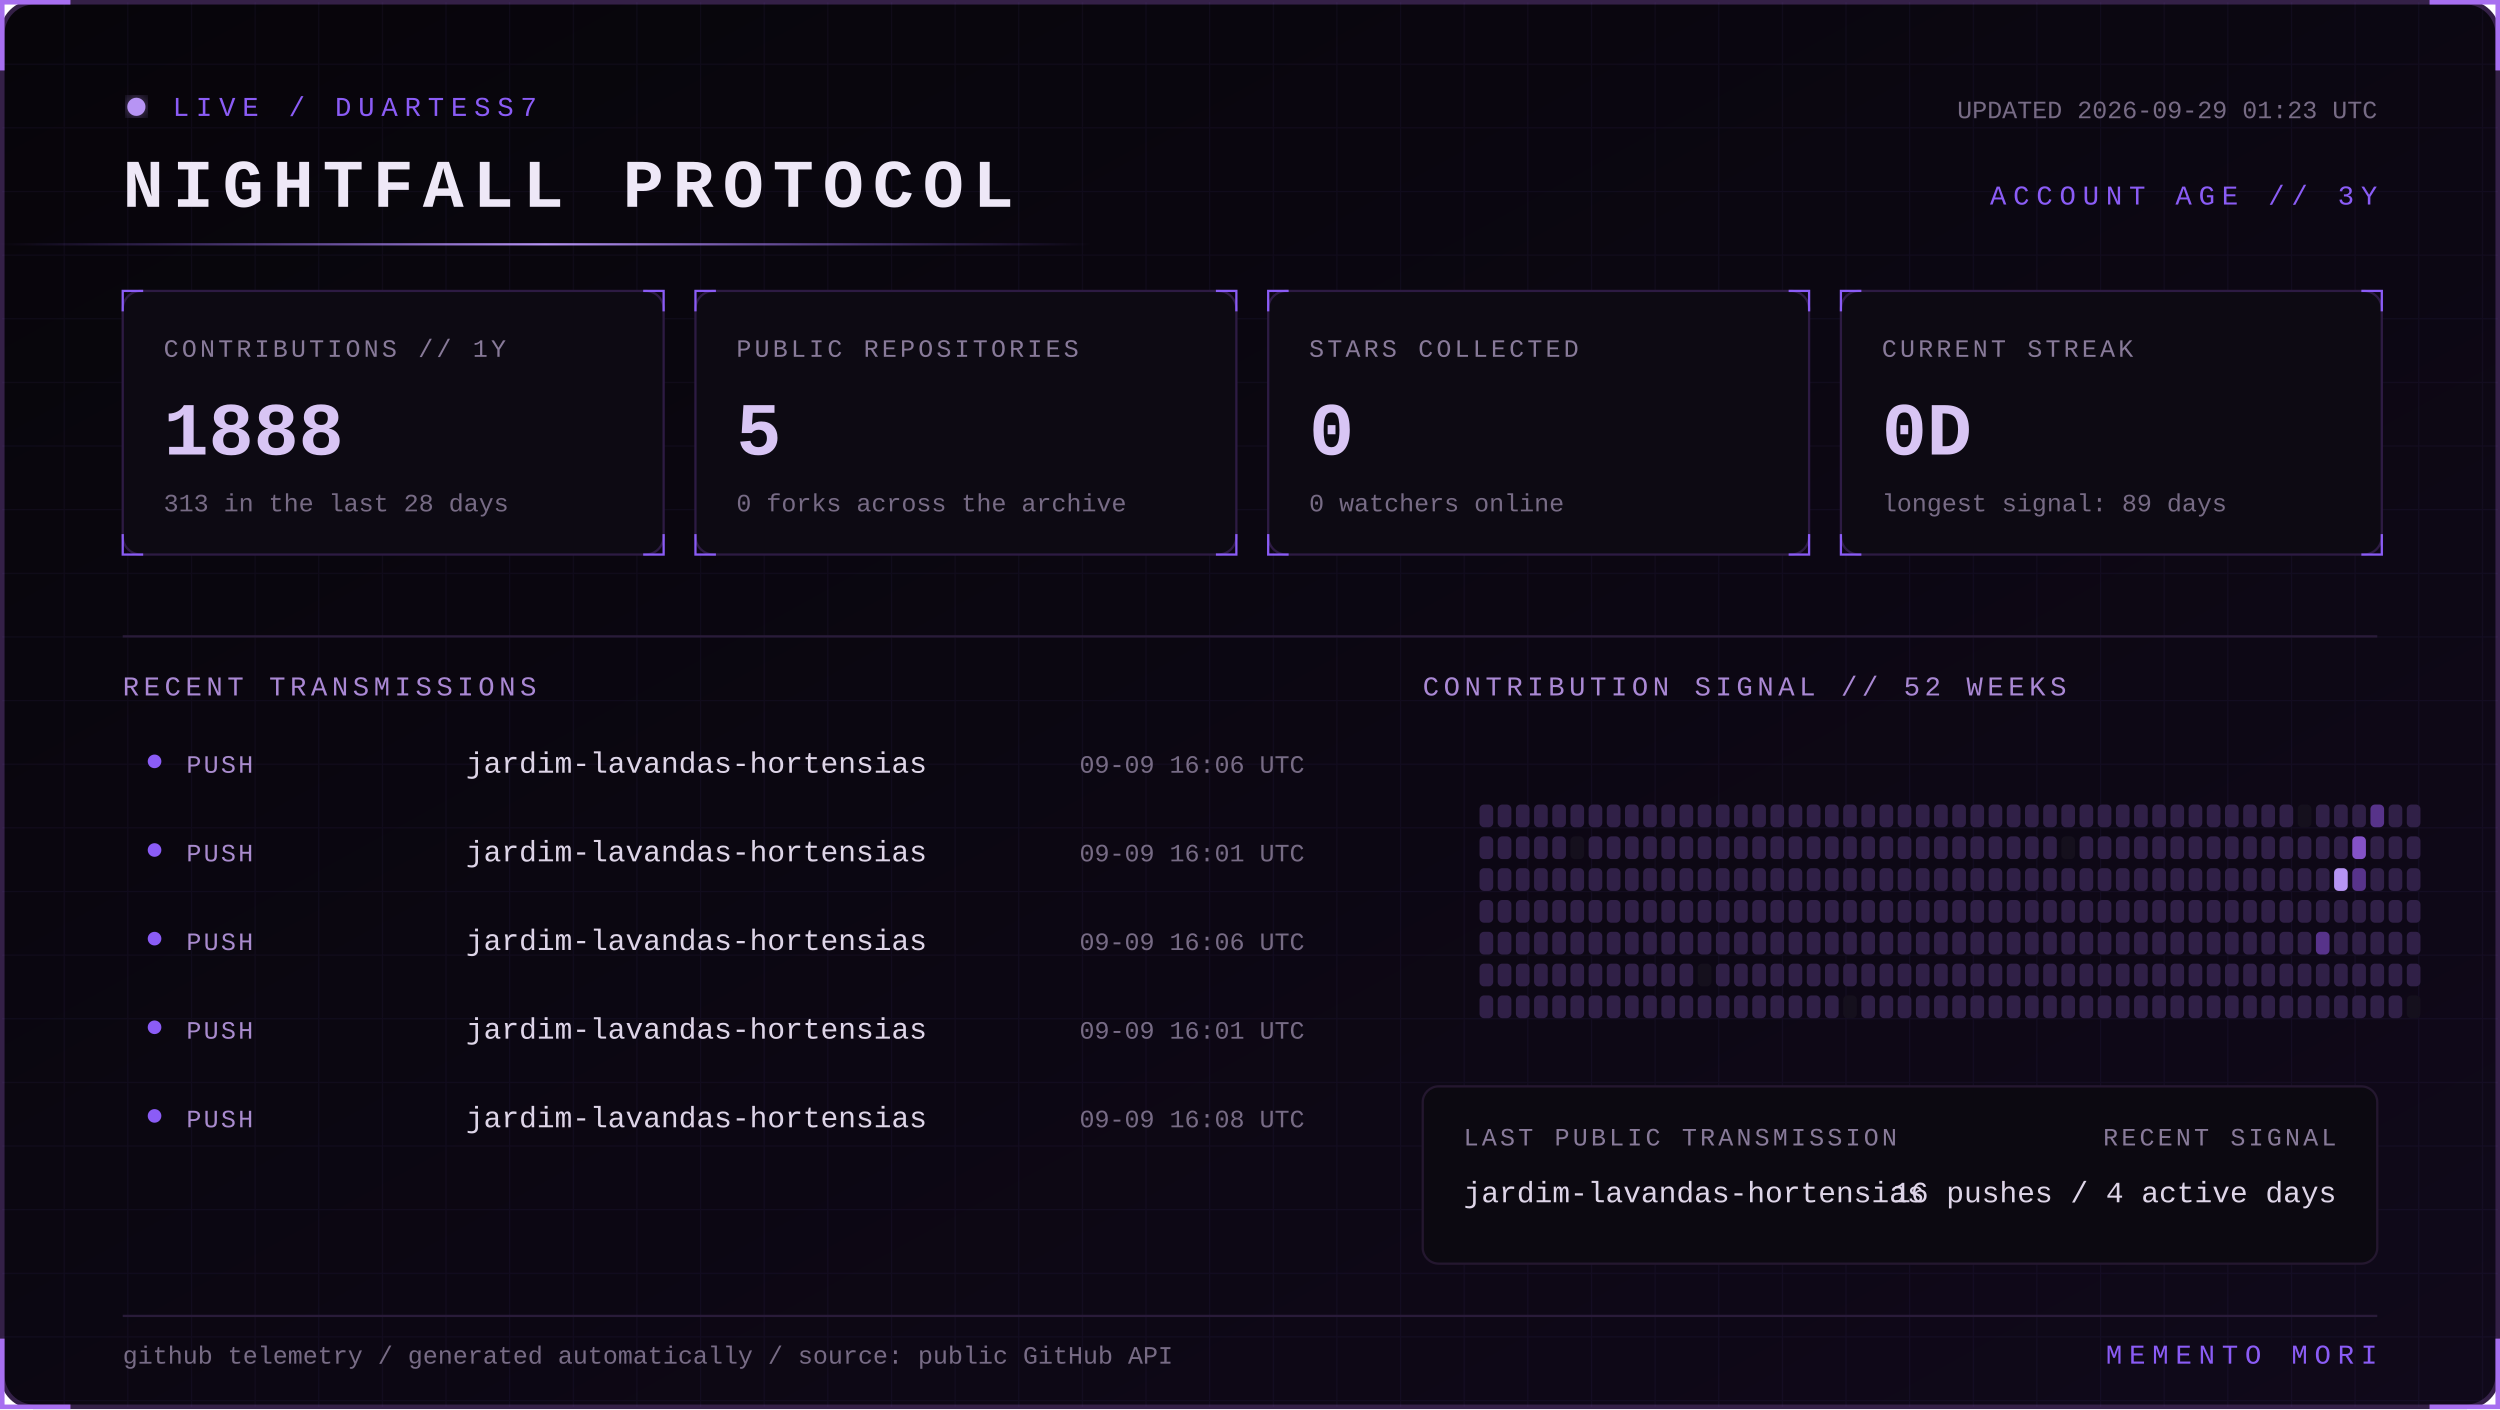
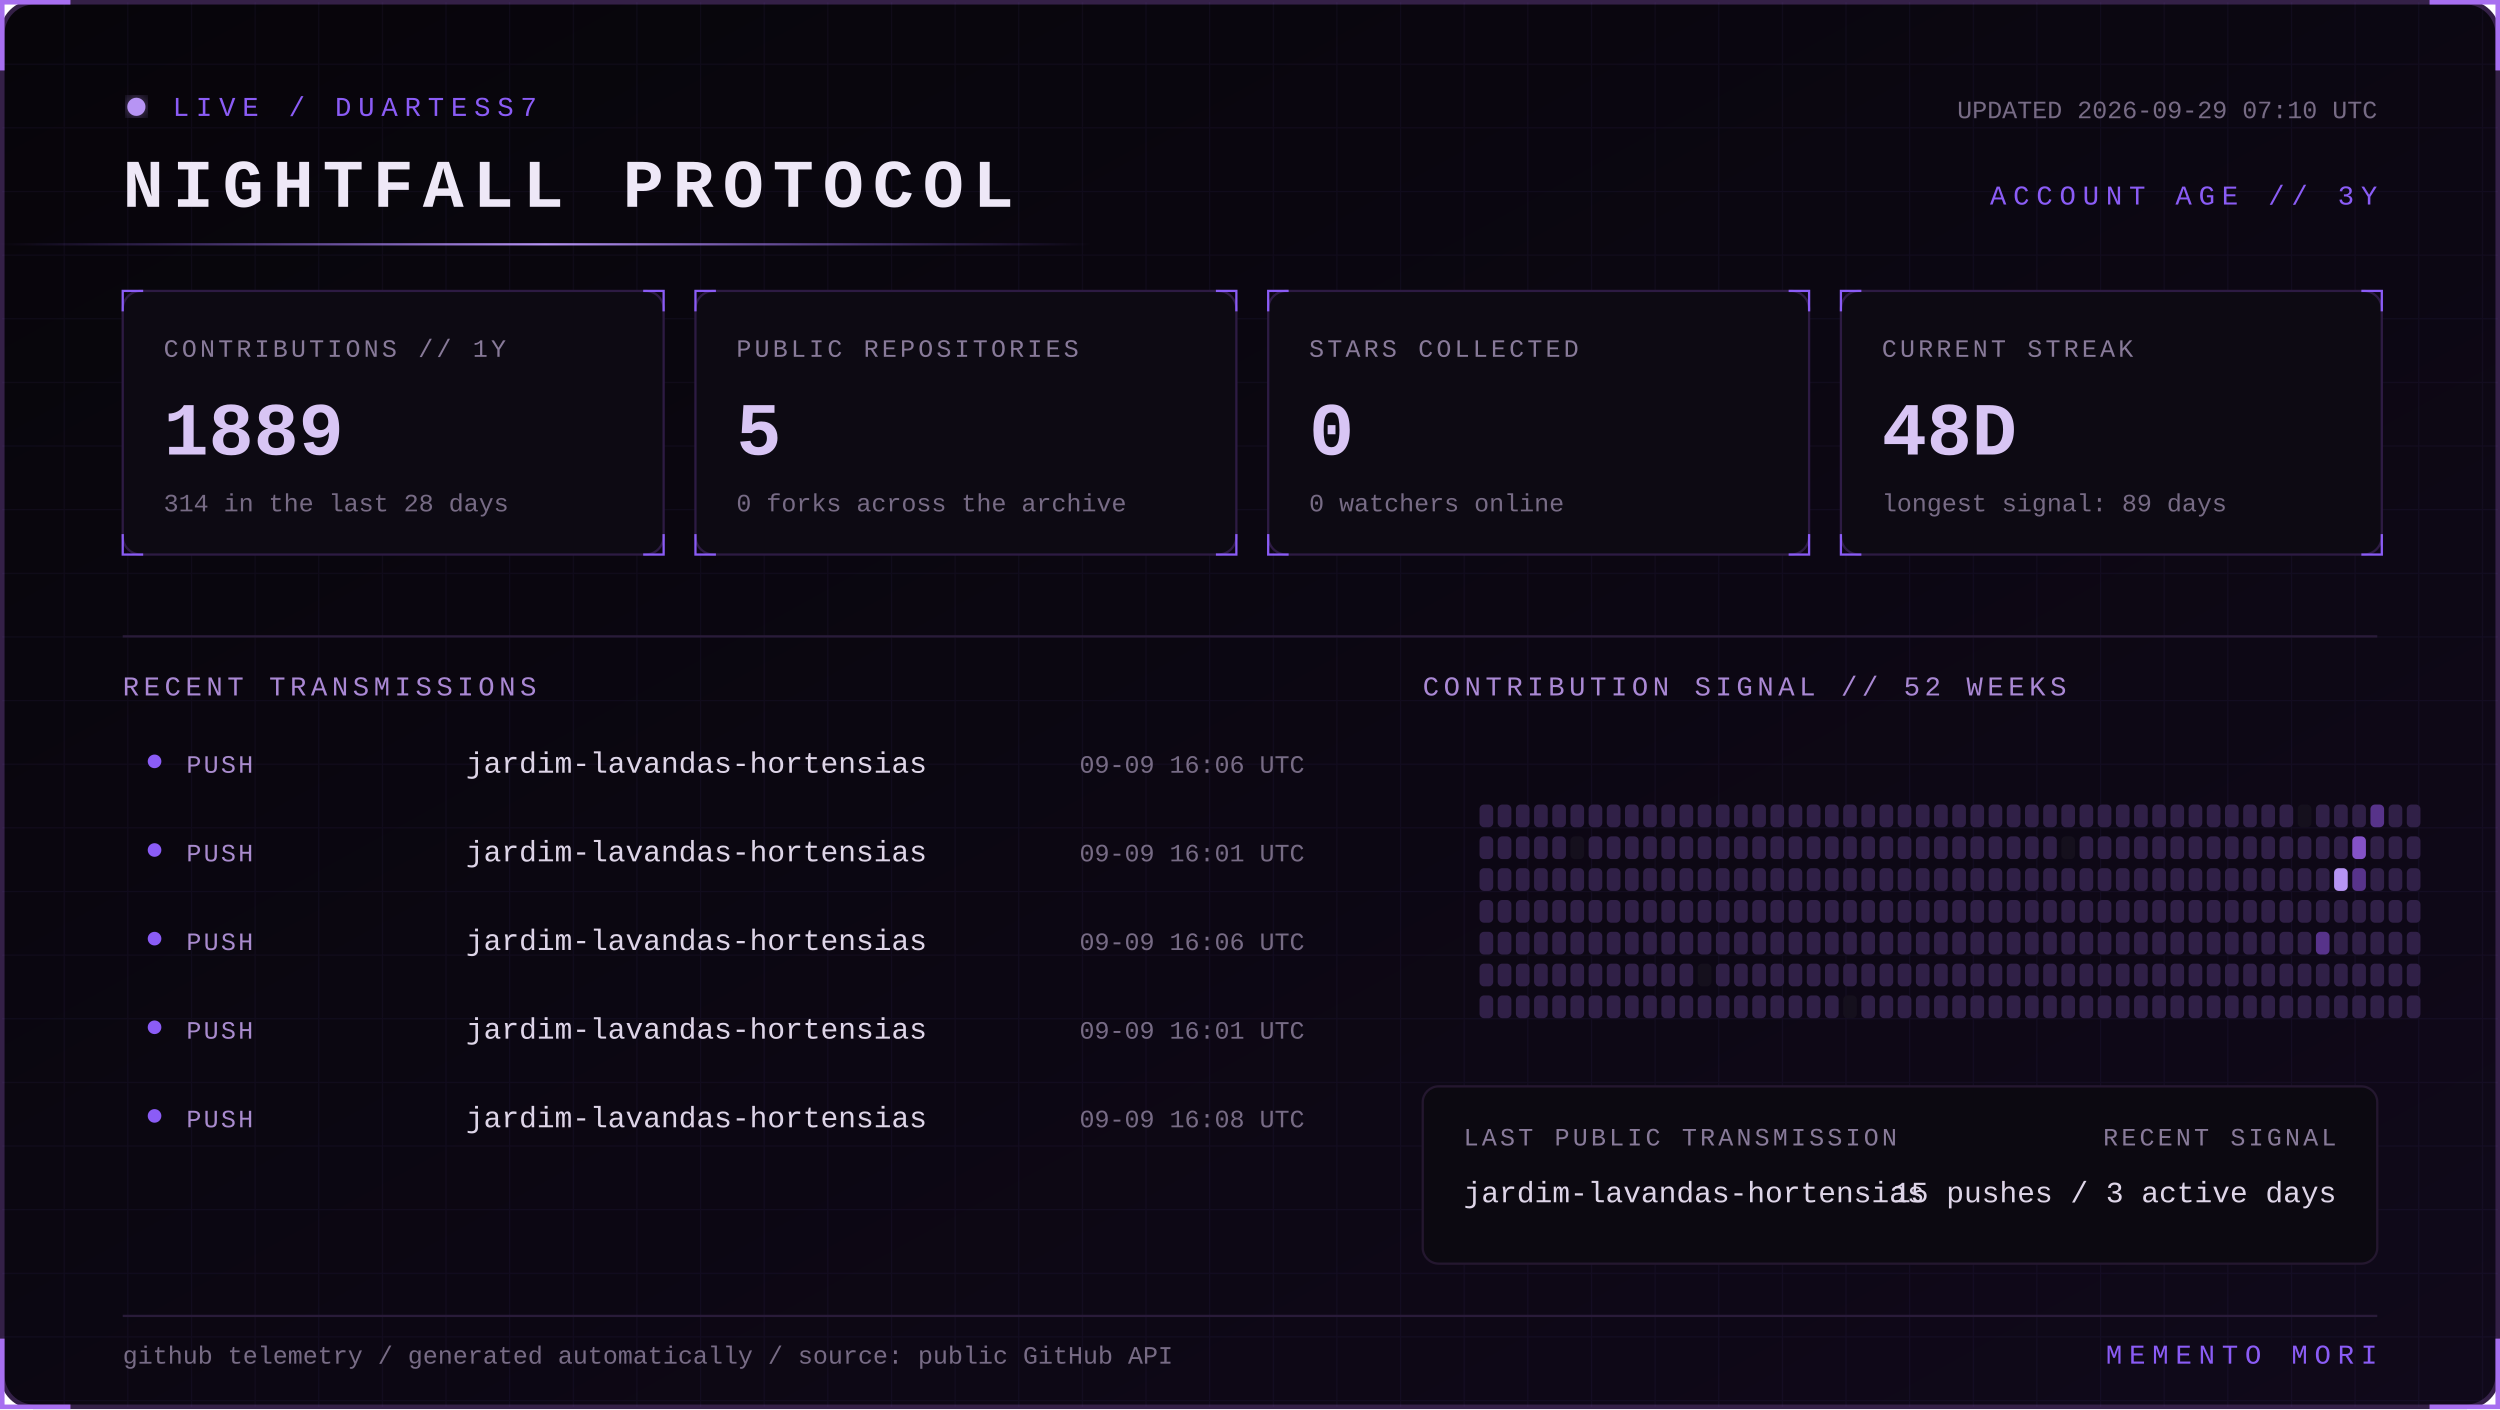
<svg xmlns="http://www.w3.org/2000/svg" width="1100" height="620" viewBox="0 0 1100 620" role="img" aria-labelledby="title desc">
  <defs>
    <linearGradient id="bg" x1="0" y1="0" x2="1" y2="1">
      <stop stop-color="#07050a" />
      <stop offset="1" stop-color="#10091a" />
    </linearGradient>
    <linearGradient id="beam">
      <stop stop-color="#8b5cf6" stop-opacity="0" />
      <stop offset=".5" stop-color="#b794f4" />
      <stop offset="1" stop-color="#8b5cf6" stop-opacity="0" />
    </linearGradient>
    <filter id="glow">
      <feGaussianBlur stdDeviation="4" result="b" />
      <feMerge>
        <feMergeNode in="b" />
        <feMergeNode in="SourceGraphic" />
      </feMerge>
    </filter>
    <pattern id="grid" width="28" height="28" patternUnits="userSpaceOnUse">
      <path d="M28 0H0V28" fill="none" stroke="#8b5cf6" stroke-opacity=".055" />
    </pattern>
    <style>
      text { font-family: Consolas, 'Courier New', monospace; }
      .kicker { fill:#8b5cf6; font-size:12px; letter-spacing:3px; }
      .title { fill:#eee8f7; font-size:30px; font-weight:700; letter-spacing:4px; }
      .label { fill:#887a99; font-size:11px; letter-spacing:1.4px; }
      .value { fill:#d8c5f4; font-size:33px; font-weight:700; }
      .detail,.pct { fill:#776b85; font-size:11px; }
      .section { fill:#aa88d4; font-size:12px; letter-spacing:2px; }
      .lang { fill:#ded5e8; font-size:13px; }
      .event { fill:#a98bce; font-size:11px; letter-spacing:1px; }
      .scan { animation:scan 5s linear infinite; }
      .blink { animation:blink 1.6s step-end infinite; }
      @keyframes scan { from { transform:translateX(-500px) } to { transform:translateX(1100px) } }
      @keyframes blink { 50% { opacity:.25 } }
    </style>
  </defs>
  <rect x="1" y="1" width="1098" height="618" rx="14" fill="url(#bg)" stroke="#342047" stroke-width="2" />
  <rect x="1" y="1" width="1098" height="618" rx="14" fill="url(#grid)" />
  <path d="M31 1H1v30 M1069 1h30v30 M1099 589v30h-30 M31 619H1v-30" stroke="#a76ff0" stroke-width="2" fill="none" />
  <g transform="translate(54 42)">
    <circle cx="6" cy="5" r="4" fill="#b794f4" filter="url(#glow)" class="blink" />
    <text x="22" y="9" class="kicker">LIVE / DUARTESS7</text>
    <text y="49" class="title">NIGHTFALL PROTOCOL</text>
-     <text x="992" y="10" text-anchor="end" class="detail">UPDATED 2026-09-29 01:23 UTC</text>
+     <text x="992" y="10" text-anchor="end" class="detail">UPDATED 2026-09-29 07:10 UTC</text>
    <text x="992" y="48" text-anchor="end" class="kicker">ACCOUNT AGE // 3Y</text>
  </g>
  <rect y="107" width="480" height="1" fill="url(#beam)" class="scan" />
  <g transform="translate(54 128)">
    <rect width="238" height="116" rx="8" fill="#0d0a13" stroke="#2d1b43" />
    <path d="M0 9V0h9 M229 0h9v9 M238 107v9h-9 M9 116H0v-9" stroke="#8b5cf6" fill="none" />
    <text x="18" y="29" class="label">CONTRIBUTIONS // 1Y</text>
-     <text x="18" y="72" class="value">1888</text>
-     <text x="18" y="97" class="detail">313 in the last 28 days</text>
+     <text x="18" y="72" class="value">1889</text>
+     <text x="18" y="97" class="detail">314 in the last 28 days</text>
  </g>
  <g transform="translate(306 128)">
    <rect width="238" height="116" rx="8" fill="#0d0a13" stroke="#2d1b43" />
    <path d="M0 9V0h9 M229 0h9v9 M238 107v9h-9 M9 116H0v-9" stroke="#8b5cf6" fill="none" />
    <text x="18" y="29" class="label">PUBLIC REPOSITORIES</text>
    <text x="18" y="72" class="value">5</text>
    <text x="18" y="97" class="detail">0 forks across the archive</text>
  </g>
  <g transform="translate(558 128)">
    <rect width="238" height="116" rx="8" fill="#0d0a13" stroke="#2d1b43" />
    <path d="M0 9V0h9 M229 0h9v9 M238 107v9h-9 M9 116H0v-9" stroke="#8b5cf6" fill="none" />
    <text x="18" y="29" class="label">STARS COLLECTED</text>
    <text x="18" y="72" class="value">0</text>
    <text x="18" y="97" class="detail">0 watchers online</text>
  </g>
  <g transform="translate(810 128)">
    <rect width="238" height="116" rx="8" fill="#0d0a13" stroke="#2d1b43" />
    <path d="M0 9V0h9 M229 0h9v9 M238 107v9h-9 M9 116H0v-9" stroke="#8b5cf6" fill="none" />
    <text x="18" y="29" class="label">CURRENT STREAK</text>
-     <text x="18" y="72" class="value">0D</text>
+     <text x="18" y="72" class="value">48D</text>
    <text x="18" y="97" class="detail">longest signal: 89 days</text>
  </g>
  <path d="M54 280H1046" stroke="#291b39" />
  <text x="54" y="306" class="section">RECENT TRANSMISSIONS</text>
  <text x="626" y="306" class="section">CONTRIBUTION SIGNAL // 52 WEEKS</text>
  <circle cx="68" cy="335" r="3" fill="#8b5cf6" />
  <text x="82" y="340" class="event">PUSH</text>
  <text x="205" y="340" class="lang">jardim-lavandas-hortensias</text>
  <text x="574" y="340" text-anchor="end" class="pct">09-09 16:06 UTC</text>
  <circle cx="68" cy="374" r="3" fill="#8b5cf6" />
  <text x="82" y="379" class="event">PUSH</text>
  <text x="205" y="379" class="lang">jardim-lavandas-hortensias</text>
  <text x="574" y="379" text-anchor="end" class="pct">09-09 16:01 UTC</text>
  <circle cx="68" cy="413" r="3" fill="#8b5cf6" />
  <text x="82" y="418" class="event">PUSH</text>
  <text x="205" y="418" class="lang">jardim-lavandas-hortensias</text>
  <text x="574" y="418" text-anchor="end" class="pct">09-09 16:06 UTC</text>
  <circle cx="68" cy="452" r="3" fill="#8b5cf6" />
  <text x="82" y="457" class="event">PUSH</text>
  <text x="205" y="457" class="lang">jardim-lavandas-hortensias</text>
  <text x="574" y="457" text-anchor="end" class="pct">09-09 16:01 UTC</text>
  <circle cx="68" cy="491" r="3" fill="#8b5cf6" />
  <text x="82" y="496" class="event">PUSH</text>
  <text x="205" y="496" class="lang">jardim-lavandas-hortensias</text>
  <text x="574" y="496" text-anchor="end" class="pct">09-09 16:08 UTC</text>
  <g>
    <rect x="651" y="354" width="6" height="10" rx="2" fill="#302047" />
    <rect x="651" y="368" width="6" height="10" rx="2" fill="#302047" />
    <rect x="651" y="382" width="6" height="10" rx="2" fill="#302047" />
    <rect x="651" y="396" width="6" height="10" rx="2" fill="#302047" />
    <rect x="651" y="410" width="6" height="10" rx="2" fill="#302047" />
    <rect x="651" y="424" width="6" height="10" rx="2" fill="#302047" />
    <rect x="651" y="438" width="6" height="10" rx="2" fill="#302047" />
    <rect x="659" y="354" width="6" height="10" rx="2" fill="#302047" />
    <rect x="659" y="368" width="6" height="10" rx="2" fill="#302047" />
    <rect x="659" y="382" width="6" height="10" rx="2" fill="#302047" />
    <rect x="659" y="396" width="6" height="10" rx="2" fill="#302047" />
    <rect x="659" y="410" width="6" height="10" rx="2" fill="#302047" />
    <rect x="659" y="424" width="6" height="10" rx="2" fill="#302047" />
    <rect x="659" y="438" width="6" height="10" rx="2" fill="#302047" />
    <rect x="667" y="354" width="6" height="10" rx="2" fill="#302047" />
    <rect x="667" y="368" width="6" height="10" rx="2" fill="#302047" />
    <rect x="667" y="382" width="6" height="10" rx="2" fill="#302047" />
    <rect x="667" y="396" width="6" height="10" rx="2" fill="#302047" />
    <rect x="667" y="410" width="6" height="10" rx="2" fill="#302047" />
    <rect x="667" y="424" width="6" height="10" rx="2" fill="#302047" />
    <rect x="667" y="438" width="6" height="10" rx="2" fill="#302047" />
    <rect x="675" y="354" width="6" height="10" rx="2" fill="#302047" />
    <rect x="675" y="368" width="6" height="10" rx="2" fill="#302047" />
    <rect x="675" y="382" width="6" height="10" rx="2" fill="#302047" />
    <rect x="675" y="396" width="6" height="10" rx="2" fill="#302047" />
    <rect x="675" y="410" width="6" height="10" rx="2" fill="#302047" />
    <rect x="675" y="424" width="6" height="10" rx="2" fill="#302047" />
    <rect x="675" y="438" width="6" height="10" rx="2" fill="#302047" />
    <rect x="683" y="354" width="6" height="10" rx="2" fill="#302047" />
    <rect x="683" y="368" width="6" height="10" rx="2" fill="#302047" />
    <rect x="683" y="382" width="6" height="10" rx="2" fill="#302047" />
    <rect x="683" y="396" width="6" height="10" rx="2" fill="#302047" />
    <rect x="683" y="410" width="6" height="10" rx="2" fill="#302047" />
    <rect x="683" y="424" width="6" height="10" rx="2" fill="#302047" />
    <rect x="683" y="438" width="6" height="10" rx="2" fill="#302047" />
    <rect x="691" y="354" width="6" height="10" rx="2" fill="#302047" />
    <rect x="691" y="368" width="6" height="10" rx="2" fill="#15101d" />
    <rect x="691" y="382" width="6" height="10" rx="2" fill="#302047" />
    <rect x="691" y="396" width="6" height="10" rx="2" fill="#302047" />
    <rect x="691" y="410" width="6" height="10" rx="2" fill="#302047" />
    <rect x="691" y="424" width="6" height="10" rx="2" fill="#302047" />
    <rect x="691" y="438" width="6" height="10" rx="2" fill="#302047" />
    <rect x="699" y="354" width="6" height="10" rx="2" fill="#302047" />
    <rect x="699" y="368" width="6" height="10" rx="2" fill="#302047" />
    <rect x="699" y="382" width="6" height="10" rx="2" fill="#302047" />
    <rect x="699" y="396" width="6" height="10" rx="2" fill="#302047" />
    <rect x="699" y="410" width="6" height="10" rx="2" fill="#302047" />
    <rect x="699" y="424" width="6" height="10" rx="2" fill="#302047" />
    <rect x="699" y="438" width="6" height="10" rx="2" fill="#302047" />
    <rect x="707" y="354" width="6" height="10" rx="2" fill="#302047" />
    <rect x="707" y="368" width="6" height="10" rx="2" fill="#302047" />
    <rect x="707" y="382" width="6" height="10" rx="2" fill="#302047" />
    <rect x="707" y="396" width="6" height="10" rx="2" fill="#302047" />
    <rect x="707" y="410" width="6" height="10" rx="2" fill="#302047" />
    <rect x="707" y="424" width="6" height="10" rx="2" fill="#302047" />
    <rect x="707" y="438" width="6" height="10" rx="2" fill="#302047" />
    <rect x="715" y="354" width="6" height="10" rx="2" fill="#302047" />
    <rect x="715" y="368" width="6" height="10" rx="2" fill="#302047" />
    <rect x="715" y="382" width="6" height="10" rx="2" fill="#302047" />
    <rect x="715" y="396" width="6" height="10" rx="2" fill="#302047" />
    <rect x="715" y="410" width="6" height="10" rx="2" fill="#302047" />
    <rect x="715" y="424" width="6" height="10" rx="2" fill="#302047" />
    <rect x="715" y="438" width="6" height="10" rx="2" fill="#302047" />
    <rect x="723" y="354" width="6" height="10" rx="2" fill="#302047" />
    <rect x="723" y="368" width="6" height="10" rx="2" fill="#302047" />
    <rect x="723" y="382" width="6" height="10" rx="2" fill="#302047" />
    <rect x="723" y="396" width="6" height="10" rx="2" fill="#302047" />
    <rect x="723" y="410" width="6" height="10" rx="2" fill="#302047" />
    <rect x="723" y="424" width="6" height="10" rx="2" fill="#302047" />
    <rect x="723" y="438" width="6" height="10" rx="2" fill="#302047" />
    <rect x="731" y="354" width="6" height="10" rx="2" fill="#302047" />
    <rect x="731" y="368" width="6" height="10" rx="2" fill="#302047" />
    <rect x="731" y="382" width="6" height="10" rx="2" fill="#302047" />
    <rect x="731" y="396" width="6" height="10" rx="2" fill="#302047" />
    <rect x="731" y="410" width="6" height="10" rx="2" fill="#302047" />
    <rect x="731" y="424" width="6" height="10" rx="2" fill="#302047" />
    <rect x="731" y="438" width="6" height="10" rx="2" fill="#302047" />
    <rect x="739" y="354" width="6" height="10" rx="2" fill="#302047" />
    <rect x="739" y="368" width="6" height="10" rx="2" fill="#302047" />
    <rect x="739" y="382" width="6" height="10" rx="2" fill="#302047" />
    <rect x="739" y="396" width="6" height="10" rx="2" fill="#302047" />
    <rect x="739" y="410" width="6" height="10" rx="2" fill="#302047" />
    <rect x="739" y="424" width="6" height="10" rx="2" fill="#302047" />
    <rect x="739" y="438" width="6" height="10" rx="2" fill="#302047" />
    <rect x="747" y="354" width="6" height="10" rx="2" fill="#302047" />
    <rect x="747" y="368" width="6" height="10" rx="2" fill="#302047" />
    <rect x="747" y="382" width="6" height="10" rx="2" fill="#302047" />
    <rect x="747" y="396" width="6" height="10" rx="2" fill="#302047" />
    <rect x="747" y="410" width="6" height="10" rx="2" fill="#302047" />
    <rect x="747" y="424" width="6" height="10" rx="2" fill="#15101d" />
    <rect x="747" y="438" width="6" height="10" rx="2" fill="#302047" />
    <rect x="755" y="354" width="6" height="10" rx="2" fill="#302047" />
    <rect x="755" y="368" width="6" height="10" rx="2" fill="#302047" />
    <rect x="755" y="382" width="6" height="10" rx="2" fill="#302047" />
    <rect x="755" y="396" width="6" height="10" rx="2" fill="#302047" />
    <rect x="755" y="410" width="6" height="10" rx="2" fill="#302047" />
    <rect x="755" y="424" width="6" height="10" rx="2" fill="#302047" />
    <rect x="755" y="438" width="6" height="10" rx="2" fill="#302047" />
    <rect x="763" y="354" width="6" height="10" rx="2" fill="#302047" />
    <rect x="763" y="368" width="6" height="10" rx="2" fill="#302047" />
    <rect x="763" y="382" width="6" height="10" rx="2" fill="#302047" />
    <rect x="763" y="396" width="6" height="10" rx="2" fill="#302047" />
    <rect x="763" y="410" width="6" height="10" rx="2" fill="#302047" />
    <rect x="763" y="424" width="6" height="10" rx="2" fill="#302047" />
    <rect x="763" y="438" width="6" height="10" rx="2" fill="#302047" />
    <rect x="771" y="354" width="6" height="10" rx="2" fill="#302047" />
    <rect x="771" y="368" width="6" height="10" rx="2" fill="#302047" />
    <rect x="771" y="382" width="6" height="10" rx="2" fill="#302047" />
    <rect x="771" y="396" width="6" height="10" rx="2" fill="#302047" />
    <rect x="771" y="410" width="6" height="10" rx="2" fill="#302047" />
    <rect x="771" y="424" width="6" height="10" rx="2" fill="#302047" />
    <rect x="771" y="438" width="6" height="10" rx="2" fill="#302047" />
    <rect x="779" y="354" width="6" height="10" rx="2" fill="#302047" />
    <rect x="779" y="368" width="6" height="10" rx="2" fill="#302047" />
    <rect x="779" y="382" width="6" height="10" rx="2" fill="#302047" />
    <rect x="779" y="396" width="6" height="10" rx="2" fill="#302047" />
    <rect x="779" y="410" width="6" height="10" rx="2" fill="#302047" />
    <rect x="779" y="424" width="6" height="10" rx="2" fill="#302047" />
    <rect x="779" y="438" width="6" height="10" rx="2" fill="#302047" />
    <rect x="787" y="354" width="6" height="10" rx="2" fill="#302047" />
    <rect x="787" y="368" width="6" height="10" rx="2" fill="#302047" />
    <rect x="787" y="382" width="6" height="10" rx="2" fill="#302047" />
    <rect x="787" y="396" width="6" height="10" rx="2" fill="#302047" />
    <rect x="787" y="410" width="6" height="10" rx="2" fill="#302047" />
    <rect x="787" y="424" width="6" height="10" rx="2" fill="#302047" />
    <rect x="787" y="438" width="6" height="10" rx="2" fill="#302047" />
    <rect x="795" y="354" width="6" height="10" rx="2" fill="#302047" />
    <rect x="795" y="368" width="6" height="10" rx="2" fill="#302047" />
    <rect x="795" y="382" width="6" height="10" rx="2" fill="#302047" />
    <rect x="795" y="396" width="6" height="10" rx="2" fill="#302047" />
    <rect x="795" y="410" width="6" height="10" rx="2" fill="#302047" />
    <rect x="795" y="424" width="6" height="10" rx="2" fill="#302047" />
    <rect x="795" y="438" width="6" height="10" rx="2" fill="#302047" />
    <rect x="803" y="354" width="6" height="10" rx="2" fill="#302047" />
    <rect x="803" y="368" width="6" height="10" rx="2" fill="#302047" />
    <rect x="803" y="382" width="6" height="10" rx="2" fill="#302047" />
    <rect x="803" y="396" width="6" height="10" rx="2" fill="#302047" />
    <rect x="803" y="410" width="6" height="10" rx="2" fill="#302047" />
    <rect x="803" y="424" width="6" height="10" rx="2" fill="#302047" />
    <rect x="803" y="438" width="6" height="10" rx="2" fill="#302047" />
    <rect x="811" y="354" width="6" height="10" rx="2" fill="#302047" />
    <rect x="811" y="368" width="6" height="10" rx="2" fill="#302047" />
    <rect x="811" y="382" width="6" height="10" rx="2" fill="#302047" />
    <rect x="811" y="396" width="6" height="10" rx="2" fill="#302047" />
    <rect x="811" y="410" width="6" height="10" rx="2" fill="#302047" />
    <rect x="811" y="424" width="6" height="10" rx="2" fill="#302047" />
    <rect x="811" y="438" width="6" height="10" rx="2" fill="#15101d" />
    <rect x="819" y="354" width="6" height="10" rx="2" fill="#302047" />
    <rect x="819" y="368" width="6" height="10" rx="2" fill="#302047" />
    <rect x="819" y="382" width="6" height="10" rx="2" fill="#302047" />
    <rect x="819" y="396" width="6" height="10" rx="2" fill="#302047" />
    <rect x="819" y="410" width="6" height="10" rx="2" fill="#302047" />
    <rect x="819" y="424" width="6" height="10" rx="2" fill="#302047" />
    <rect x="819" y="438" width="6" height="10" rx="2" fill="#302047" />
    <rect x="827" y="354" width="6" height="10" rx="2" fill="#302047" />
    <rect x="827" y="368" width="6" height="10" rx="2" fill="#302047" />
    <rect x="827" y="382" width="6" height="10" rx="2" fill="#302047" />
    <rect x="827" y="396" width="6" height="10" rx="2" fill="#302047" />
    <rect x="827" y="410" width="6" height="10" rx="2" fill="#302047" />
    <rect x="827" y="424" width="6" height="10" rx="2" fill="#302047" />
    <rect x="827" y="438" width="6" height="10" rx="2" fill="#302047" />
    <rect x="835" y="354" width="6" height="10" rx="2" fill="#302047" />
    <rect x="835" y="368" width="6" height="10" rx="2" fill="#302047" />
    <rect x="835" y="382" width="6" height="10" rx="2" fill="#302047" />
    <rect x="835" y="396" width="6" height="10" rx="2" fill="#302047" />
    <rect x="835" y="410" width="6" height="10" rx="2" fill="#302047" />
    <rect x="835" y="424" width="6" height="10" rx="2" fill="#302047" />
    <rect x="835" y="438" width="6" height="10" rx="2" fill="#302047" />
    <rect x="843" y="354" width="6" height="10" rx="2" fill="#302047" />
    <rect x="843" y="368" width="6" height="10" rx="2" fill="#302047" />
    <rect x="843" y="382" width="6" height="10" rx="2" fill="#302047" />
    <rect x="843" y="396" width="6" height="10" rx="2" fill="#302047" />
    <rect x="843" y="410" width="6" height="10" rx="2" fill="#302047" />
    <rect x="843" y="424" width="6" height="10" rx="2" fill="#302047" />
    <rect x="843" y="438" width="6" height="10" rx="2" fill="#302047" />
    <rect x="851" y="354" width="6" height="10" rx="2" fill="#302047" />
    <rect x="851" y="368" width="6" height="10" rx="2" fill="#302047" />
    <rect x="851" y="382" width="6" height="10" rx="2" fill="#302047" />
    <rect x="851" y="396" width="6" height="10" rx="2" fill="#302047" />
    <rect x="851" y="410" width="6" height="10" rx="2" fill="#302047" />
    <rect x="851" y="424" width="6" height="10" rx="2" fill="#302047" />
    <rect x="851" y="438" width="6" height="10" rx="2" fill="#302047" />
    <rect x="859" y="354" width="6" height="10" rx="2" fill="#302047" />
    <rect x="859" y="368" width="6" height="10" rx="2" fill="#302047" />
    <rect x="859" y="382" width="6" height="10" rx="2" fill="#302047" />
    <rect x="859" y="396" width="6" height="10" rx="2" fill="#302047" />
    <rect x="859" y="410" width="6" height="10" rx="2" fill="#302047" />
    <rect x="859" y="424" width="6" height="10" rx="2" fill="#302047" />
    <rect x="859" y="438" width="6" height="10" rx="2" fill="#302047" />
    <rect x="867" y="354" width="6" height="10" rx="2" fill="#302047" />
    <rect x="867" y="368" width="6" height="10" rx="2" fill="#302047" />
    <rect x="867" y="382" width="6" height="10" rx="2" fill="#302047" />
    <rect x="867" y="396" width="6" height="10" rx="2" fill="#302047" />
    <rect x="867" y="410" width="6" height="10" rx="2" fill="#302047" />
    <rect x="867" y="424" width="6" height="10" rx="2" fill="#302047" />
    <rect x="867" y="438" width="6" height="10" rx="2" fill="#302047" />
    <rect x="875" y="354" width="6" height="10" rx="2" fill="#302047" />
    <rect x="875" y="368" width="6" height="10" rx="2" fill="#302047" />
    <rect x="875" y="382" width="6" height="10" rx="2" fill="#302047" />
    <rect x="875" y="396" width="6" height="10" rx="2" fill="#302047" />
    <rect x="875" y="410" width="6" height="10" rx="2" fill="#302047" />
    <rect x="875" y="424" width="6" height="10" rx="2" fill="#302047" />
    <rect x="875" y="438" width="6" height="10" rx="2" fill="#302047" />
    <rect x="883" y="354" width="6" height="10" rx="2" fill="#302047" />
    <rect x="883" y="368" width="6" height="10" rx="2" fill="#302047" />
    <rect x="883" y="382" width="6" height="10" rx="2" fill="#302047" />
    <rect x="883" y="396" width="6" height="10" rx="2" fill="#302047" />
    <rect x="883" y="410" width="6" height="10" rx="2" fill="#302047" />
    <rect x="883" y="424" width="6" height="10" rx="2" fill="#302047" />
    <rect x="883" y="438" width="6" height="10" rx="2" fill="#302047" />
    <rect x="891" y="354" width="6" height="10" rx="2" fill="#302047" />
    <rect x="891" y="368" width="6" height="10" rx="2" fill="#302047" />
    <rect x="891" y="382" width="6" height="10" rx="2" fill="#302047" />
    <rect x="891" y="396" width="6" height="10" rx="2" fill="#302047" />
    <rect x="891" y="410" width="6" height="10" rx="2" fill="#302047" />
    <rect x="891" y="424" width="6" height="10" rx="2" fill="#302047" />
    <rect x="891" y="438" width="6" height="10" rx="2" fill="#302047" />
    <rect x="899" y="354" width="6" height="10" rx="2" fill="#302047" />
    <rect x="899" y="368" width="6" height="10" rx="2" fill="#302047" />
    <rect x="899" y="382" width="6" height="10" rx="2" fill="#302047" />
    <rect x="899" y="396" width="6" height="10" rx="2" fill="#302047" />
    <rect x="899" y="410" width="6" height="10" rx="2" fill="#302047" />
    <rect x="899" y="424" width="6" height="10" rx="2" fill="#302047" />
    <rect x="899" y="438" width="6" height="10" rx="2" fill="#302047" />
    <rect x="907" y="354" width="6" height="10" rx="2" fill="#302047" />
    <rect x="907" y="368" width="6" height="10" rx="2" fill="#15101d" />
    <rect x="907" y="382" width="6" height="10" rx="2" fill="#302047" />
    <rect x="907" y="396" width="6" height="10" rx="2" fill="#302047" />
    <rect x="907" y="410" width="6" height="10" rx="2" fill="#302047" />
    <rect x="907" y="424" width="6" height="10" rx="2" fill="#302047" />
    <rect x="907" y="438" width="6" height="10" rx="2" fill="#302047" />
    <rect x="915" y="354" width="6" height="10" rx="2" fill="#302047" />
    <rect x="915" y="368" width="6" height="10" rx="2" fill="#302047" />
    <rect x="915" y="382" width="6" height="10" rx="2" fill="#302047" />
    <rect x="915" y="396" width="6" height="10" rx="2" fill="#302047" />
    <rect x="915" y="410" width="6" height="10" rx="2" fill="#302047" />
    <rect x="915" y="424" width="6" height="10" rx="2" fill="#302047" />
    <rect x="915" y="438" width="6" height="10" rx="2" fill="#302047" />
    <rect x="923" y="354" width="6" height="10" rx="2" fill="#302047" />
    <rect x="923" y="368" width="6" height="10" rx="2" fill="#302047" />
    <rect x="923" y="382" width="6" height="10" rx="2" fill="#302047" />
    <rect x="923" y="396" width="6" height="10" rx="2" fill="#302047" />
    <rect x="923" y="410" width="6" height="10" rx="2" fill="#302047" />
    <rect x="923" y="424" width="6" height="10" rx="2" fill="#302047" />
    <rect x="923" y="438" width="6" height="10" rx="2" fill="#302047" />
    <rect x="931" y="354" width="6" height="10" rx="2" fill="#302047" />
    <rect x="931" y="368" width="6" height="10" rx="2" fill="#302047" />
    <rect x="931" y="382" width="6" height="10" rx="2" fill="#302047" />
    <rect x="931" y="396" width="6" height="10" rx="2" fill="#302047" />
    <rect x="931" y="410" width="6" height="10" rx="2" fill="#302047" />
    <rect x="931" y="424" width="6" height="10" rx="2" fill="#302047" />
    <rect x="931" y="438" width="6" height="10" rx="2" fill="#302047" />
    <rect x="939" y="354" width="6" height="10" rx="2" fill="#302047" />
    <rect x="939" y="368" width="6" height="10" rx="2" fill="#302047" />
    <rect x="939" y="382" width="6" height="10" rx="2" fill="#302047" />
    <rect x="939" y="396" width="6" height="10" rx="2" fill="#302047" />
    <rect x="939" y="410" width="6" height="10" rx="2" fill="#302047" />
    <rect x="939" y="424" width="6" height="10" rx="2" fill="#302047" />
    <rect x="939" y="438" width="6" height="10" rx="2" fill="#302047" />
    <rect x="947" y="354" width="6" height="10" rx="2" fill="#302047" />
    <rect x="947" y="368" width="6" height="10" rx="2" fill="#302047" />
    <rect x="947" y="382" width="6" height="10" rx="2" fill="#302047" />
    <rect x="947" y="396" width="6" height="10" rx="2" fill="#302047" />
    <rect x="947" y="410" width="6" height="10" rx="2" fill="#302047" />
    <rect x="947" y="424" width="6" height="10" rx="2" fill="#302047" />
    <rect x="947" y="438" width="6" height="10" rx="2" fill="#302047" />
    <rect x="955" y="354" width="6" height="10" rx="2" fill="#302047" />
    <rect x="955" y="368" width="6" height="10" rx="2" fill="#302047" />
    <rect x="955" y="382" width="6" height="10" rx="2" fill="#302047" />
    <rect x="955" y="396" width="6" height="10" rx="2" fill="#302047" />
    <rect x="955" y="410" width="6" height="10" rx="2" fill="#302047" />
    <rect x="955" y="424" width="6" height="10" rx="2" fill="#302047" />
    <rect x="955" y="438" width="6" height="10" rx="2" fill="#302047" />
    <rect x="963" y="354" width="6" height="10" rx="2" fill="#302047" />
    <rect x="963" y="368" width="6" height="10" rx="2" fill="#302047" />
    <rect x="963" y="382" width="6" height="10" rx="2" fill="#302047" />
    <rect x="963" y="396" width="6" height="10" rx="2" fill="#302047" />
    <rect x="963" y="410" width="6" height="10" rx="2" fill="#302047" />
    <rect x="963" y="424" width="6" height="10" rx="2" fill="#302047" />
    <rect x="963" y="438" width="6" height="10" rx="2" fill="#302047" />
    <rect x="971" y="354" width="6" height="10" rx="2" fill="#302047" />
    <rect x="971" y="368" width="6" height="10" rx="2" fill="#302047" />
    <rect x="971" y="382" width="6" height="10" rx="2" fill="#302047" />
    <rect x="971" y="396" width="6" height="10" rx="2" fill="#302047" />
    <rect x="971" y="410" width="6" height="10" rx="2" fill="#302047" />
    <rect x="971" y="424" width="6" height="10" rx="2" fill="#302047" />
    <rect x="971" y="438" width="6" height="10" rx="2" fill="#302047" />
    <rect x="979" y="354" width="6" height="10" rx="2" fill="#302047" />
    <rect x="979" y="368" width="6" height="10" rx="2" fill="#302047" />
    <rect x="979" y="382" width="6" height="10" rx="2" fill="#302047" />
    <rect x="979" y="396" width="6" height="10" rx="2" fill="#302047" />
    <rect x="979" y="410" width="6" height="10" rx="2" fill="#302047" />
    <rect x="979" y="424" width="6" height="10" rx="2" fill="#302047" />
    <rect x="979" y="438" width="6" height="10" rx="2" fill="#302047" />
    <rect x="987" y="354" width="6" height="10" rx="2" fill="#302047" />
    <rect x="987" y="368" width="6" height="10" rx="2" fill="#302047" />
    <rect x="987" y="382" width="6" height="10" rx="2" fill="#302047" />
    <rect x="987" y="396" width="6" height="10" rx="2" fill="#302047" />
    <rect x="987" y="410" width="6" height="10" rx="2" fill="#302047" />
    <rect x="987" y="424" width="6" height="10" rx="2" fill="#302047" />
    <rect x="987" y="438" width="6" height="10" rx="2" fill="#302047" />
    <rect x="995" y="354" width="6" height="10" rx="2" fill="#302047" />
    <rect x="995" y="368" width="6" height="10" rx="2" fill="#302047" />
    <rect x="995" y="382" width="6" height="10" rx="2" fill="#302047" />
    <rect x="995" y="396" width="6" height="10" rx="2" fill="#302047" />
    <rect x="995" y="410" width="6" height="10" rx="2" fill="#302047" />
    <rect x="995" y="424" width="6" height="10" rx="2" fill="#302047" />
    <rect x="995" y="438" width="6" height="10" rx="2" fill="#302047" />
    <rect x="1003" y="354" width="6" height="10" rx="2" fill="#302047" />
    <rect x="1003" y="368" width="6" height="10" rx="2" fill="#302047" />
    <rect x="1003" y="382" width="6" height="10" rx="2" fill="#302047" />
    <rect x="1003" y="396" width="6" height="10" rx="2" fill="#302047" />
    <rect x="1003" y="410" width="6" height="10" rx="2" fill="#302047" />
    <rect x="1003" y="424" width="6" height="10" rx="2" fill="#302047" />
    <rect x="1003" y="438" width="6" height="10" rx="2" fill="#302047" />
    <rect x="1011" y="354" width="6" height="10" rx="2" fill="#15101d" />
    <rect x="1011" y="368" width="6" height="10" rx="2" fill="#302047" />
    <rect x="1011" y="382" width="6" height="10" rx="2" fill="#302047" />
    <rect x="1011" y="396" width="6" height="10" rx="2" fill="#302047" />
    <rect x="1011" y="410" width="6" height="10" rx="2" fill="#302047" />
    <rect x="1011" y="424" width="6" height="10" rx="2" fill="#302047" />
    <rect x="1011" y="438" width="6" height="10" rx="2" fill="#302047" />
    <rect x="1019" y="354" width="6" height="10" rx="2" fill="#302047" />
    <rect x="1019" y="368" width="6" height="10" rx="2" fill="#302047" />
    <rect x="1019" y="382" width="6" height="10" rx="2" fill="#302047" />
    <rect x="1019" y="396" width="6" height="10" rx="2" fill="#302047" />
    <rect x="1019" y="410" width="6" height="10" rx="2" fill="#57338a" />
    <rect x="1019" y="424" width="6" height="10" rx="2" fill="#302047" />
    <rect x="1019" y="438" width="6" height="10" rx="2" fill="#302047" />
    <rect x="1027" y="354" width="6" height="10" rx="2" fill="#302047" />
    <rect x="1027" y="368" width="6" height="10" rx="2" fill="#302047" />
    <rect x="1027" y="382" width="6" height="10" rx="2" fill="#b794f4" />
    <rect x="1027" y="396" width="6" height="10" rx="2" fill="#302047" />
    <rect x="1027" y="410" width="6" height="10" rx="2" fill="#302047" />
    <rect x="1027" y="424" width="6" height="10" rx="2" fill="#302047" />
    <rect x="1027" y="438" width="6" height="10" rx="2" fill="#302047" />
    <rect x="1035" y="354" width="6" height="10" rx="2" fill="#302047" />
    <rect x="1035" y="368" width="6" height="10" rx="2" fill="#8452c7" />
    <rect x="1035" y="382" width="6" height="10" rx="2" fill="#57338a" />
    <rect x="1035" y="396" width="6" height="10" rx="2" fill="#302047" />
    <rect x="1035" y="410" width="6" height="10" rx="2" fill="#302047" />
    <rect x="1035" y="424" width="6" height="10" rx="2" fill="#302047" />
    <rect x="1035" y="438" width="6" height="10" rx="2" fill="#302047" />
    <rect x="1043" y="354" width="6" height="10" rx="2" fill="#57338a" />
    <rect x="1043" y="368" width="6" height="10" rx="2" fill="#302047" />
    <rect x="1043" y="382" width="6" height="10" rx="2" fill="#302047" />
    <rect x="1043" y="396" width="6" height="10" rx="2" fill="#302047" />
    <rect x="1043" y="410" width="6" height="10" rx="2" fill="#302047" />
    <rect x="1043" y="424" width="6" height="10" rx="2" fill="#302047" />
    <rect x="1043" y="438" width="6" height="10" rx="2" fill="#302047" />
    <rect x="1051" y="354" width="6" height="10" rx="2" fill="#302047" />
    <rect x="1051" y="368" width="6" height="10" rx="2" fill="#302047" />
    <rect x="1051" y="382" width="6" height="10" rx="2" fill="#302047" />
    <rect x="1051" y="396" width="6" height="10" rx="2" fill="#302047" />
    <rect x="1051" y="410" width="6" height="10" rx="2" fill="#302047" />
    <rect x="1051" y="424" width="6" height="10" rx="2" fill="#302047" />
    <rect x="1051" y="438" width="6" height="10" rx="2" fill="#302047" />
    <rect x="1059" y="354" width="6" height="10" rx="2" fill="#302047" />
    <rect x="1059" y="368" width="6" height="10" rx="2" fill="#302047" />
    <rect x="1059" y="382" width="6" height="10" rx="2" fill="#302047" />
    <rect x="1059" y="396" width="6" height="10" rx="2" fill="#302047" />
    <rect x="1059" y="410" width="6" height="10" rx="2" fill="#302047" />
    <rect x="1059" y="424" width="6" height="10" rx="2" fill="#302047" />
-     <rect x="1059" y="438" width="6" height="10" rx="2" fill="#15101d" />
+     <rect x="1059" y="438" width="6" height="10" rx="2" fill="#302047" />
  </g>
  <g transform="translate(626 478)">
    <rect width="420" height="78" rx="7" fill="#0c0911" stroke="#24172f" />
    <text x="18" y="26" class="label">LAST PUBLIC TRANSMISSION</text>
    <text x="18" y="51" class="lang">jardim-lavandas-hortensias</text>
    <text x="402" y="26" text-anchor="end" class="label">RECENT SIGNAL</text>
-     <text x="402" y="51" text-anchor="end" class="lang">16 pushes / 4 active days</text>
+     <text x="402" y="51" text-anchor="end" class="lang">15 pushes / 3 active days</text>
  </g>
  <path d="M54 579H1046" stroke="#291b39" />
  <text x="54" y="600" class="detail">github telemetry / generated automatically / source: public GitHub API</text>
  <text x="1046" y="600" text-anchor="end" class="kicker">MEMENTO MORI</text>
</svg>
